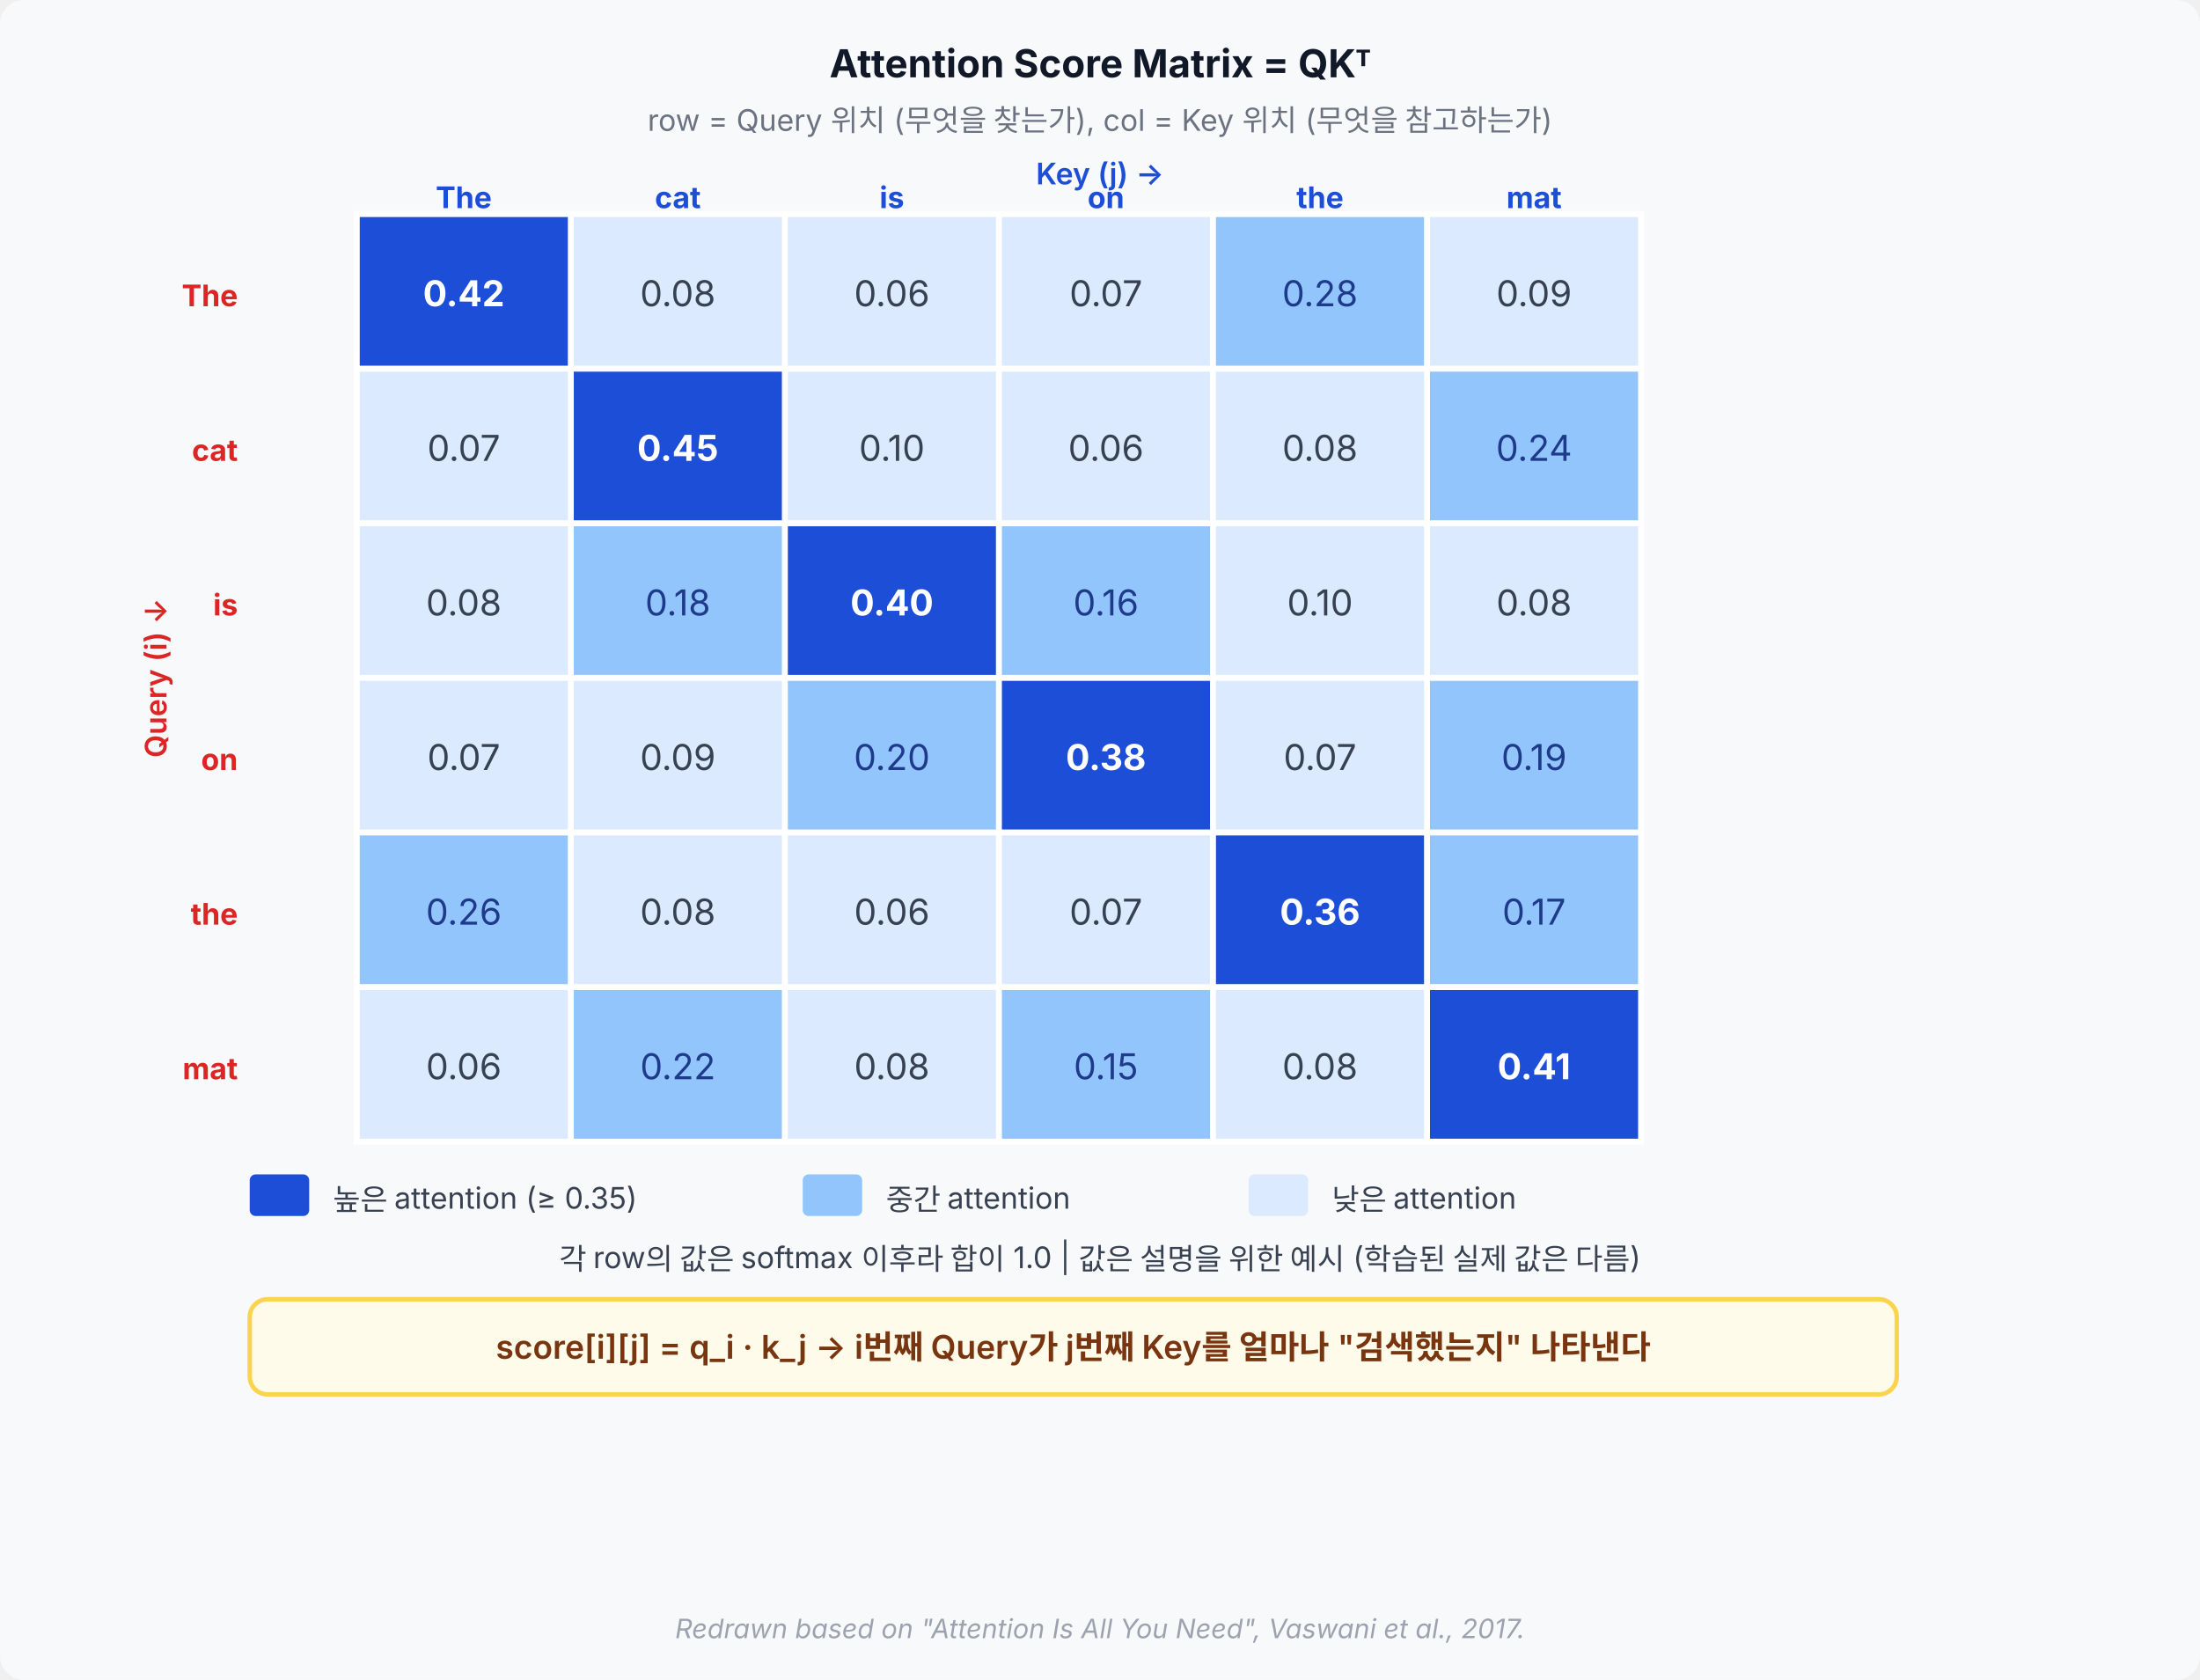
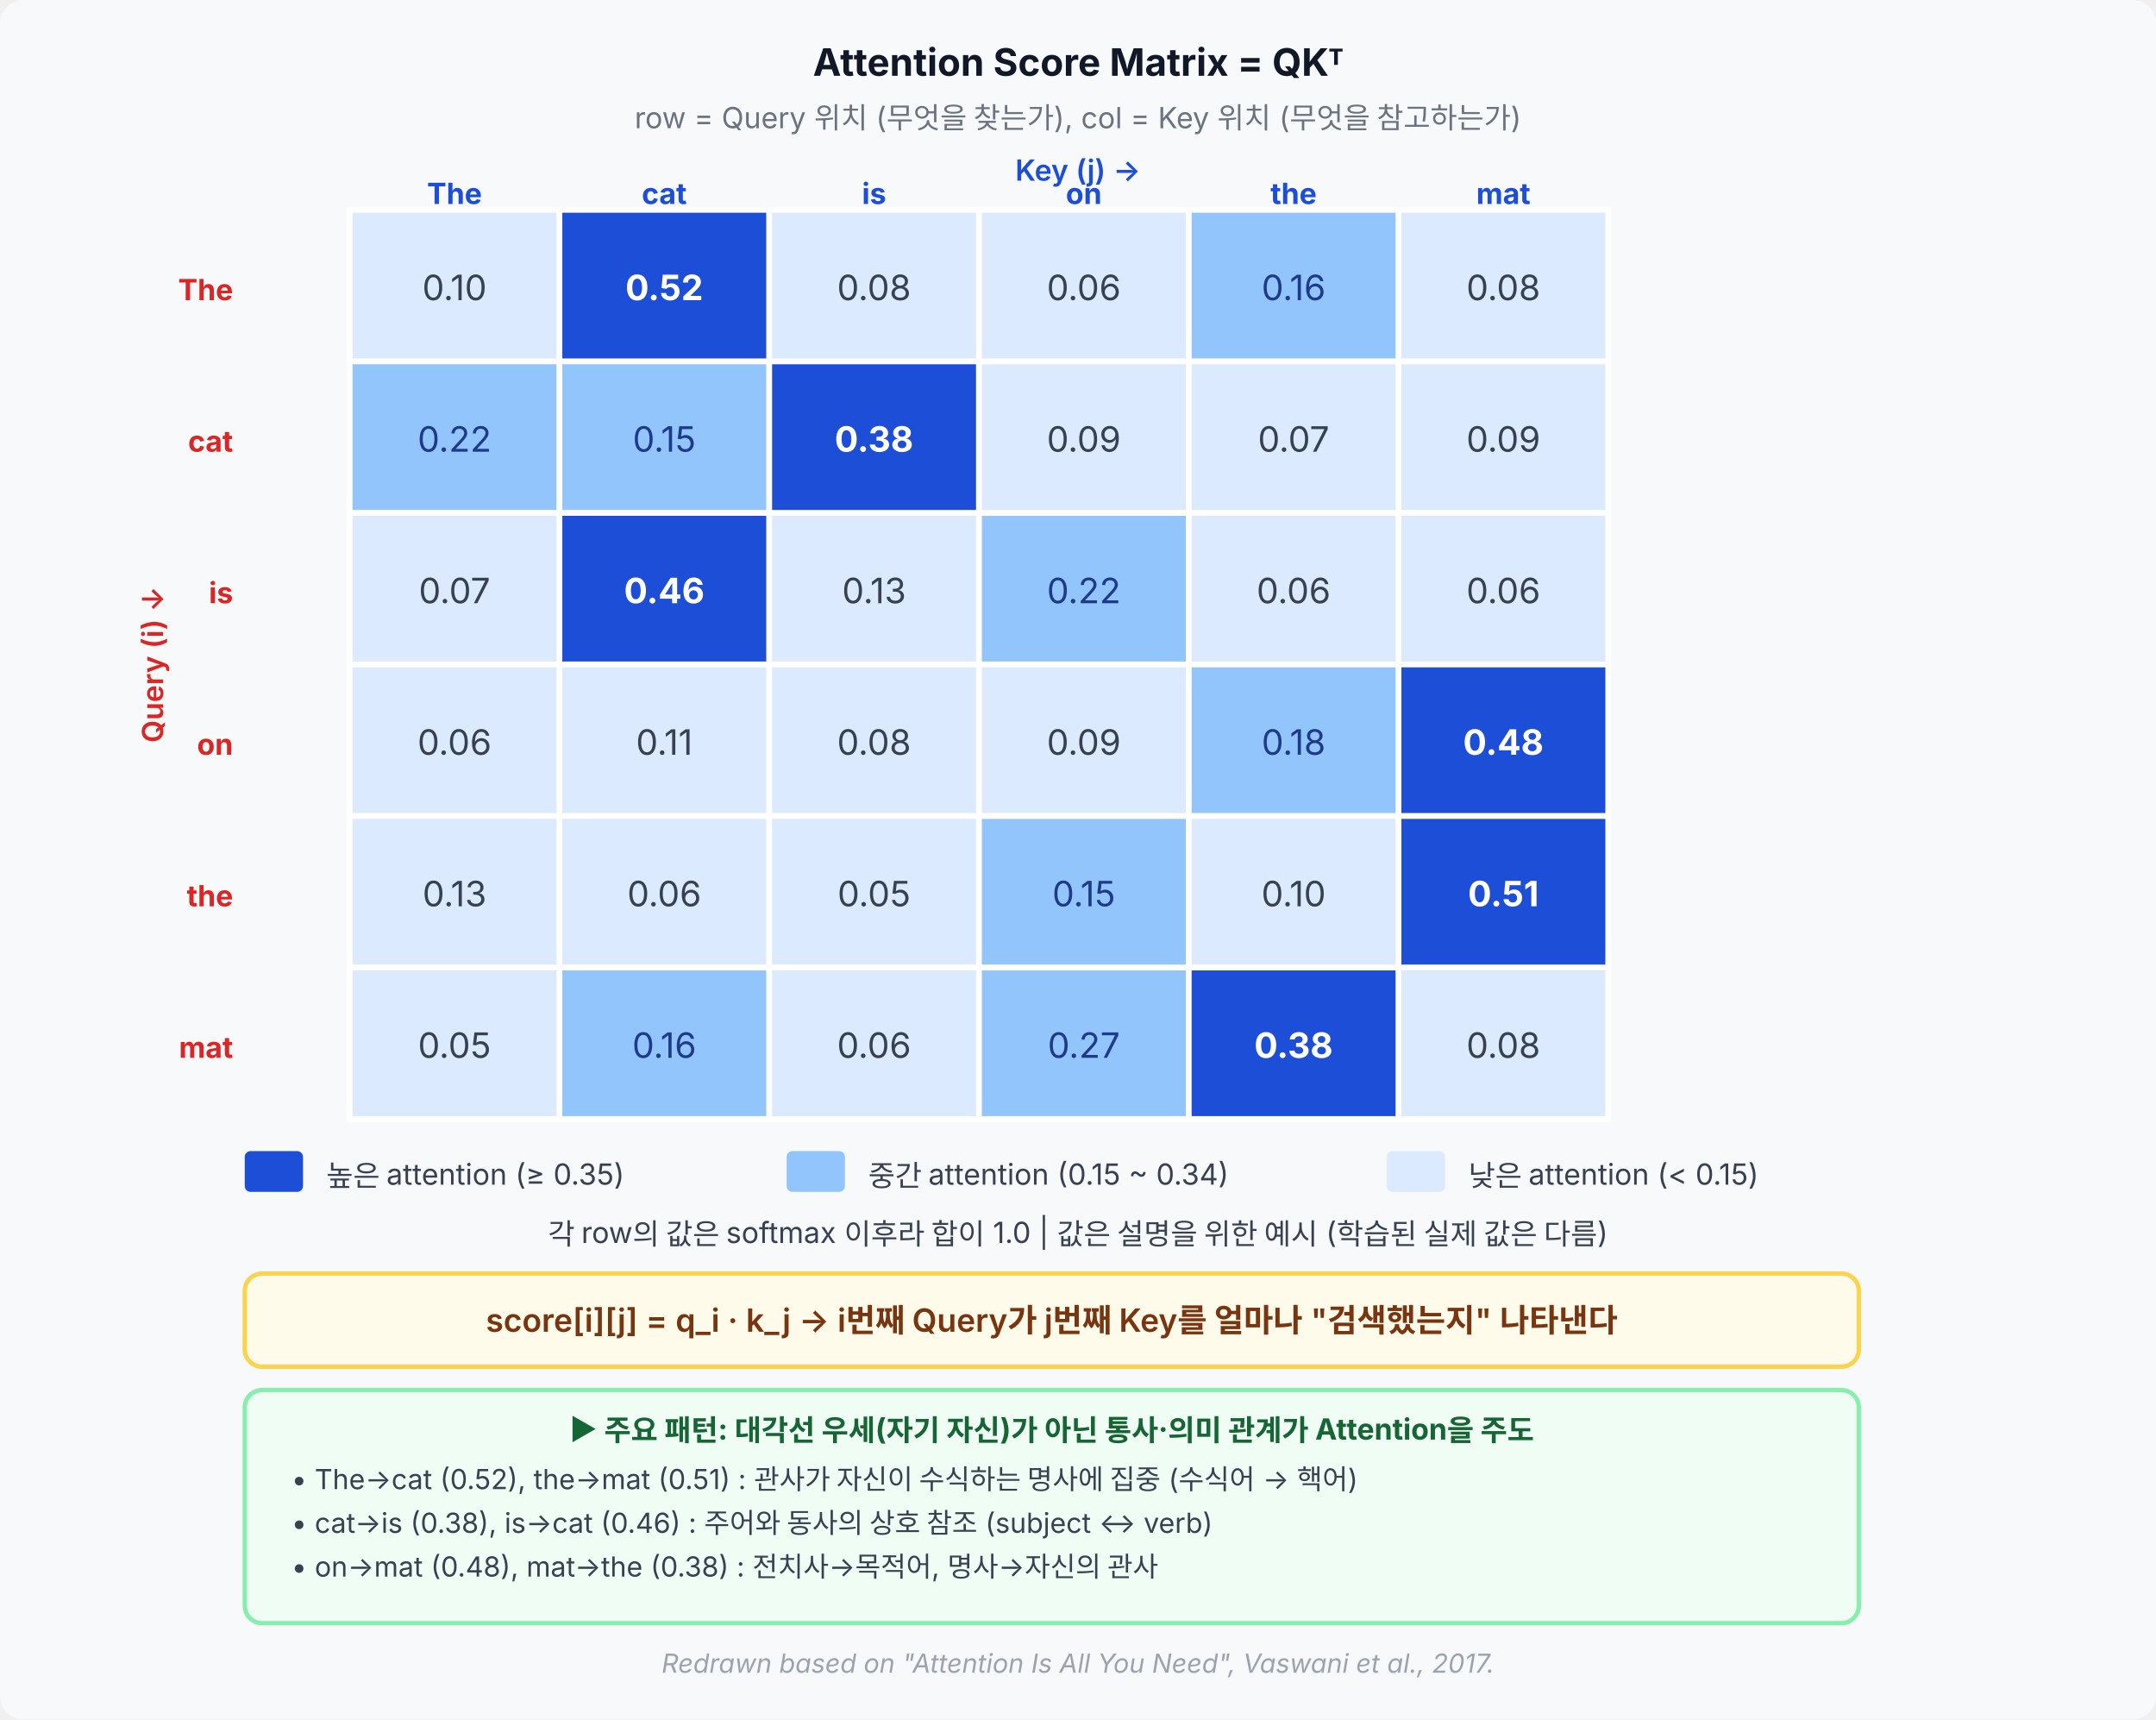
- <svg xmlns="http://www.w3.org/2000/svg" viewBox="0 0 740 565" width="740" height="565" font-family="system-ui, -apple-system, 'Segoe UI', sans-serif">
-   <rect width="740" height="565" fill="#F8F9FB" rx="8" />
+ <svg xmlns="http://www.w3.org/2000/svg" viewBox="0 0 740 590" width="740" height="590" font-family="system-ui, -apple-system, 'Segoe UI', sans-serif">
+   <rect width="740" height="590" fill="#F8F9FB" rx="8" />
  <text x="370" y="26" text-anchor="middle" font-size="13" font-weight="700" fill="#111827">Attention Score Matrix = QKᵀ</text>
  <text x="370" y="44" text-anchor="middle" font-size="10" fill="#6B7280">row = Query 위치 (무엇을 찾는가),  col = Key 위치 (무엇을 참고하는가)</text>
  <text x="370" y="62" text-anchor="middle" font-size="10" fill="#1D4ED8" font-weight="600">Key (j) →</text>
  <text x="156" y="70" text-anchor="middle" font-size="10" font-weight="700" fill="#1D4ED8">The</text>
  <text x="228" y="70" text-anchor="middle" font-size="10" font-weight="700" fill="#1D4ED8">cat</text>
  <text x="300" y="70" text-anchor="middle" font-size="10" font-weight="700" fill="#1D4ED8">is</text>
  <text x="372" y="70" text-anchor="middle" font-size="10" font-weight="700" fill="#1D4ED8">on</text>
  <text x="444" y="70" text-anchor="middle" font-size="10" font-weight="700" fill="#1D4ED8">the</text>
  <text x="516" y="70" text-anchor="middle" font-size="10" font-weight="700" fill="#1D4ED8">mat</text>
  <text x="56" y="228" text-anchor="middle" font-size="10" fill="#DC2626" font-weight="600" transform="rotate(-90,56,228)">Query (i) ↓</text>
  <text x="80" y="103" text-anchor="end" font-size="10" font-weight="700" fill="#DC2626">The</text>
  <text x="80" y="155" text-anchor="end" font-size="10" font-weight="700" fill="#DC2626">cat</text>
  <text x="80" y="207" text-anchor="end" font-size="10" font-weight="700" fill="#DC2626">is</text>
  <text x="80" y="259" text-anchor="end" font-size="10" font-weight="700" fill="#DC2626">on</text>
  <text x="80" y="311" text-anchor="end" font-size="10" font-weight="700" fill="#DC2626">the</text>
  <text x="80" y="363" text-anchor="end" font-size="10" font-weight="700" fill="#DC2626">mat</text>
-   <rect x="120" y="72" width="72" height="52" fill="#1D4ED8" />
-   <text x="156" y="103" text-anchor="middle" font-size="12" font-weight="700" fill="white">0.42</text>
-   <rect x="192" y="72" width="72" height="52" fill="#DBEAFE" />
-   <text x="228" y="103" text-anchor="middle" font-size="12" fill="#374151">0.08</text>
+   <rect x="120" y="72" width="72" height="52" fill="#DBEAFE" />
+   <text x="156" y="103" text-anchor="middle" font-size="12" fill="#374151">0.10</text>
+   <rect x="192" y="72" width="72" height="52" fill="#1D4ED8" />
+   <text x="228" y="103" text-anchor="middle" font-size="12" font-weight="700" fill="white">0.52</text>
  <rect x="264" y="72" width="72" height="52" fill="#DBEAFE" />
-   <text x="300" y="103" text-anchor="middle" font-size="12" fill="#374151">0.06</text>
+   <text x="300" y="103" text-anchor="middle" font-size="12" fill="#374151">0.08</text>
  <rect x="336" y="72" width="72" height="52" fill="#DBEAFE" />
-   <text x="372" y="103" text-anchor="middle" font-size="12" fill="#374151">0.07</text>
+   <text x="372" y="103" text-anchor="middle" font-size="12" fill="#374151">0.06</text>
  <rect x="408" y="72" width="72" height="52" fill="#93C5FD" />
-   <text x="444" y="103" text-anchor="middle" font-size="12" fill="#1E3A8A">0.28</text>
+   <text x="444" y="103" text-anchor="middle" font-size="12" fill="#1E3A8A">0.16</text>
  <rect x="480" y="72" width="72" height="52" fill="#DBEAFE" />
-   <text x="516" y="103" text-anchor="middle" font-size="12" fill="#374151">0.09</text>
-   <rect x="120" y="124" width="72" height="52" fill="#DBEAFE" />
-   <text x="156" y="155" text-anchor="middle" font-size="12" fill="#374151">0.07</text>
-   <rect x="192" y="124" width="72" height="52" fill="#1D4ED8" />
-   <text x="228" y="155" text-anchor="middle" font-size="12" font-weight="700" fill="white">0.45</text>
-   <rect x="264" y="124" width="72" height="52" fill="#DBEAFE" />
-   <text x="300" y="155" text-anchor="middle" font-size="12" fill="#374151">0.10</text>
+   <text x="516" y="103" text-anchor="middle" font-size="12" fill="#374151">0.08</text>
+   <rect x="120" y="124" width="72" height="52" fill="#93C5FD" />
+   <text x="156" y="155" text-anchor="middle" font-size="12" fill="#1E3A8A">0.22</text>
+   <rect x="192" y="124" width="72" height="52" fill="#93C5FD" />
+   <text x="228" y="155" text-anchor="middle" font-size="12" fill="#1E3A8A">0.15</text>
+   <rect x="264" y="124" width="72" height="52" fill="#1D4ED8" />
+   <text x="300" y="155" text-anchor="middle" font-size="12" font-weight="700" fill="white">0.38</text>
  <rect x="336" y="124" width="72" height="52" fill="#DBEAFE" />
-   <text x="372" y="155" text-anchor="middle" font-size="12" fill="#374151">0.06</text>
+   <text x="372" y="155" text-anchor="middle" font-size="12" fill="#374151">0.09</text>
  <rect x="408" y="124" width="72" height="52" fill="#DBEAFE" />
-   <text x="444" y="155" text-anchor="middle" font-size="12" fill="#374151">0.08</text>
-   <rect x="480" y="124" width="72" height="52" fill="#93C5FD" />
-   <text x="516" y="155" text-anchor="middle" font-size="12" fill="#1E3A8A">0.24</text>
+   <text x="444" y="155" text-anchor="middle" font-size="12" fill="#374151">0.07</text>
+   <rect x="480" y="124" width="72" height="52" fill="#DBEAFE" />
+   <text x="516" y="155" text-anchor="middle" font-size="12" fill="#374151">0.09</text>
  <rect x="120" y="176" width="72" height="52" fill="#DBEAFE" />
-   <text x="156" y="207" text-anchor="middle" font-size="12" fill="#374151">0.08</text>
-   <rect x="192" y="176" width="72" height="52" fill="#93C5FD" />
-   <text x="228" y="207" text-anchor="middle" font-size="12" fill="#1E3A8A">0.18</text>
-   <rect x="264" y="176" width="72" height="52" fill="#1D4ED8" />
-   <text x="300" y="207" text-anchor="middle" font-size="12" font-weight="700" fill="white">0.40</text>
+   <text x="156" y="207" text-anchor="middle" font-size="12" fill="#374151">0.07</text>
+   <rect x="192" y="176" width="72" height="52" fill="#1D4ED8" />
+   <text x="228" y="207" text-anchor="middle" font-size="12" font-weight="700" fill="white">0.46</text>
+   <rect x="264" y="176" width="72" height="52" fill="#DBEAFE" />
+   <text x="300" y="207" text-anchor="middle" font-size="12" fill="#374151">0.13</text>
  <rect x="336" y="176" width="72" height="52" fill="#93C5FD" />
-   <text x="372" y="207" text-anchor="middle" font-size="12" fill="#1E3A8A">0.16</text>
+   <text x="372" y="207" text-anchor="middle" font-size="12" fill="#1E3A8A">0.22</text>
  <rect x="408" y="176" width="72" height="52" fill="#DBEAFE" />
-   <text x="444" y="207" text-anchor="middle" font-size="12" fill="#374151">0.10</text>
+   <text x="444" y="207" text-anchor="middle" font-size="12" fill="#374151">0.06</text>
  <rect x="480" y="176" width="72" height="52" fill="#DBEAFE" />
-   <text x="516" y="207" text-anchor="middle" font-size="12" fill="#374151">0.08</text>
+   <text x="516" y="207" text-anchor="middle" font-size="12" fill="#374151">0.06</text>
  <rect x="120" y="228" width="72" height="52" fill="#DBEAFE" />
-   <text x="156" y="259" text-anchor="middle" font-size="12" fill="#374151">0.07</text>
+   <text x="156" y="259" text-anchor="middle" font-size="12" fill="#374151">0.06</text>
  <rect x="192" y="228" width="72" height="52" fill="#DBEAFE" />
-   <text x="228" y="259" text-anchor="middle" font-size="12" fill="#374151">0.09</text>
-   <rect x="264" y="228" width="72" height="52" fill="#93C5FD" />
-   <text x="300" y="259" text-anchor="middle" font-size="12" fill="#1E3A8A">0.20</text>
-   <rect x="336" y="228" width="72" height="52" fill="#1D4ED8" />
-   <text x="372" y="259" text-anchor="middle" font-size="12" font-weight="700" fill="white">0.38</text>
-   <rect x="408" y="228" width="72" height="52" fill="#DBEAFE" />
-   <text x="444" y="259" text-anchor="middle" font-size="12" fill="#374151">0.07</text>
-   <rect x="480" y="228" width="72" height="52" fill="#93C5FD" />
-   <text x="516" y="259" text-anchor="middle" font-size="12" fill="#1E3A8A">0.19</text>
-   <rect x="120" y="280" width="72" height="52" fill="#93C5FD" />
-   <text x="156" y="311" text-anchor="middle" font-size="12" fill="#1E3A8A">0.26</text>
+   <text x="228" y="259" text-anchor="middle" font-size="12" fill="#374151">0.11</text>
+   <rect x="264" y="228" width="72" height="52" fill="#DBEAFE" />
+   <text x="300" y="259" text-anchor="middle" font-size="12" fill="#374151">0.08</text>
+   <rect x="336" y="228" width="72" height="52" fill="#DBEAFE" />
+   <text x="372" y="259" text-anchor="middle" font-size="12" fill="#374151">0.09</text>
+   <rect x="408" y="228" width="72" height="52" fill="#93C5FD" />
+   <text x="444" y="259" text-anchor="middle" font-size="12" fill="#1E3A8A">0.18</text>
+   <rect x="480" y="228" width="72" height="52" fill="#1D4ED8" />
+   <text x="516" y="259" text-anchor="middle" font-size="12" font-weight="700" fill="white">0.48</text>
+   <rect x="120" y="280" width="72" height="52" fill="#DBEAFE" />
+   <text x="156" y="311" text-anchor="middle" font-size="12" fill="#374151">0.13</text>
  <rect x="192" y="280" width="72" height="52" fill="#DBEAFE" />
-   <text x="228" y="311" text-anchor="middle" font-size="12" fill="#374151">0.08</text>
+   <text x="228" y="311" text-anchor="middle" font-size="12" fill="#374151">0.06</text>
  <rect x="264" y="280" width="72" height="52" fill="#DBEAFE" />
-   <text x="300" y="311" text-anchor="middle" font-size="12" fill="#374151">0.06</text>
-   <rect x="336" y="280" width="72" height="52" fill="#DBEAFE" />
-   <text x="372" y="311" text-anchor="middle" font-size="12" fill="#374151">0.07</text>
-   <rect x="408" y="280" width="72" height="52" fill="#1D4ED8" />
-   <text x="444" y="311" text-anchor="middle" font-size="12" font-weight="700" fill="white">0.36</text>
-   <rect x="480" y="280" width="72" height="52" fill="#93C5FD" />
-   <text x="516" y="311" text-anchor="middle" font-size="12" fill="#1E3A8A">0.17</text>
+   <text x="300" y="311" text-anchor="middle" font-size="12" fill="#374151">0.05</text>
+   <rect x="336" y="280" width="72" height="52" fill="#93C5FD" />
+   <text x="372" y="311" text-anchor="middle" font-size="12" fill="#1E3A8A">0.15</text>
+   <rect x="408" y="280" width="72" height="52" fill="#DBEAFE" />
+   <text x="444" y="311" text-anchor="middle" font-size="12" fill="#374151">0.10</text>
+   <rect x="480" y="280" width="72" height="52" fill="#1D4ED8" />
+   <text x="516" y="311" text-anchor="middle" font-size="12" font-weight="700" fill="white">0.51</text>
  <rect x="120" y="332" width="72" height="52" fill="#DBEAFE" />
-   <text x="156" y="363" text-anchor="middle" font-size="12" fill="#374151">0.06</text>
+   <text x="156" y="363" text-anchor="middle" font-size="12" fill="#374151">0.05</text>
  <rect x="192" y="332" width="72" height="52" fill="#93C5FD" />
-   <text x="228" y="363" text-anchor="middle" font-size="12" fill="#1E3A8A">0.22</text>
+   <text x="228" y="363" text-anchor="middle" font-size="12" fill="#1E3A8A">0.16</text>
  <rect x="264" y="332" width="72" height="52" fill="#DBEAFE" />
-   <text x="300" y="363" text-anchor="middle" font-size="12" fill="#374151">0.08</text>
+   <text x="300" y="363" text-anchor="middle" font-size="12" fill="#374151">0.06</text>
  <rect x="336" y="332" width="72" height="52" fill="#93C5FD" />
-   <text x="372" y="363" text-anchor="middle" font-size="12" fill="#1E3A8A">0.15</text>
-   <rect x="408" y="332" width="72" height="52" fill="#DBEAFE" />
-   <text x="444" y="363" text-anchor="middle" font-size="12" fill="#374151">0.08</text>
-   <rect x="480" y="332" width="72" height="52" fill="#1D4ED8" />
-   <text x="516" y="363" text-anchor="middle" font-size="12" font-weight="700" fill="white">0.41</text>
+   <text x="372" y="363" text-anchor="middle" font-size="12" fill="#1E3A8A">0.27</text>
+   <rect x="408" y="332" width="72" height="52" fill="#1D4ED8" />
+   <text x="444" y="363" text-anchor="middle" font-size="12" font-weight="700" fill="white">0.38</text>
+   <rect x="480" y="332" width="72" height="52" fill="#DBEAFE" />
+   <text x="516" y="363" text-anchor="middle" font-size="12" fill="#374151">0.08</text>
  <rect x="120" y="72" width="432" height="312" fill="none" stroke="#FFFFFF" stroke-width="2" />
  <line x1="120" y1="124" x2="552" y2="124" stroke="white" stroke-width="2" />
  <line x1="120" y1="176" x2="552" y2="176" stroke="white" stroke-width="2" />
  <line x1="120" y1="228" x2="552" y2="228" stroke="white" stroke-width="2" />
  <line x1="120" y1="280" x2="552" y2="280" stroke="white" stroke-width="2" />
  <line x1="120" y1="332" x2="552" y2="332" stroke="white" stroke-width="2" />
  <line x1="192" y1="72" x2="192" y2="384" stroke="white" stroke-width="2" />
  <line x1="264" y1="72" x2="264" y2="384" stroke="white" stroke-width="2" />
  <line x1="336" y1="72" x2="336" y2="384" stroke="white" stroke-width="2" />
  <line x1="408" y1="72" x2="408" y2="384" stroke="white" stroke-width="2" />
  <line x1="480" y1="72" x2="480" y2="384" stroke="white" stroke-width="2" />
  <rect x="84" y="395" width="20" height="14" rx="2" fill="#1D4ED8" />
  <text x="112" y="407" font-size="10" fill="#374151">높은 attention (≥ 0.35)</text>
  <rect x="270" y="395" width="20" height="14" rx="2" fill="#93C5FD" />
-   <text x="298" y="407" font-size="10" fill="#374151">중간 attention</text>
-   <rect x="420" y="395" width="20" height="14" rx="2" fill="#DBEAFE" />
-   <text x="448" y="407" font-size="10" fill="#374151">낮은 attention</text>
+   <text x="298" y="407" font-size="10" fill="#374151">중간 attention (0.15 ~ 0.34)</text>
+   <rect x="476" y="395" width="20" height="14" rx="2" fill="#DBEAFE" />
+   <text x="504" y="407" font-size="10" fill="#374151">낮은 attention (&lt; 0.15)</text>
  <text x="370" y="427" text-anchor="middle" font-size="10" fill="#374151">각 row의 값은 softmax 이후라 합이 1.0  |  값은 설명을 위한 예시 (학습된 실제 값은 다름)</text>
  <rect x="84" y="437" width="554" height="32" rx="6" fill="#FFFBEB" stroke="#FCD34D" stroke-width="1.5" />
  <text x="361" y="457" text-anchor="middle" font-size="11" fill="#78350F" font-weight="600">score[i][j] = q_i · k_j  →  i번째 Query가 j번째 Key를 얼마나 "검색했는지" 나타낸다</text>
-   <text x="370" y="551" text-anchor="middle" font-size="9" fill="#9CA3AF" font-style="italic">Redrawn based on "Attention Is All You Need", Vaswani et al., 2017.</text>
+   <rect x="84" y="477" width="554" height="80" rx="6" fill="#F0FDF4" stroke="#86EFAC" stroke-width="1.5" />
+   <text x="361" y="494" text-anchor="middle" font-size="10" font-weight="700" fill="#166534">▶ 주요 패턴: 대각선 우세(자기 자신)가 아닌 통사·의미 관계가 Attention을 주도</text>
+   <text x="100" y="511" font-size="9.5" fill="#374151">• The→cat (0.52), the→mat (0.51) : 관사가 자신이 수식하는 명사에 집중  (수식어 → 핵어)</text>
+   <text x="100" y="526" font-size="9.5" fill="#374151">• cat→is (0.38), is→cat (0.46)  : 주어와 동사의 상호 참조  (subject ↔ verb)</text>
+   <text x="100" y="541" font-size="9.5" fill="#374151">• on→mat (0.48), mat→the (0.38) : 전치사→목적어,  명사→자신의 관사</text>
+   <text x="370" y="574" text-anchor="middle" font-size="9" fill="#9CA3AF" font-style="italic">Redrawn based on "Attention Is All You Need", Vaswani et al., 2017.</text>
</svg>
